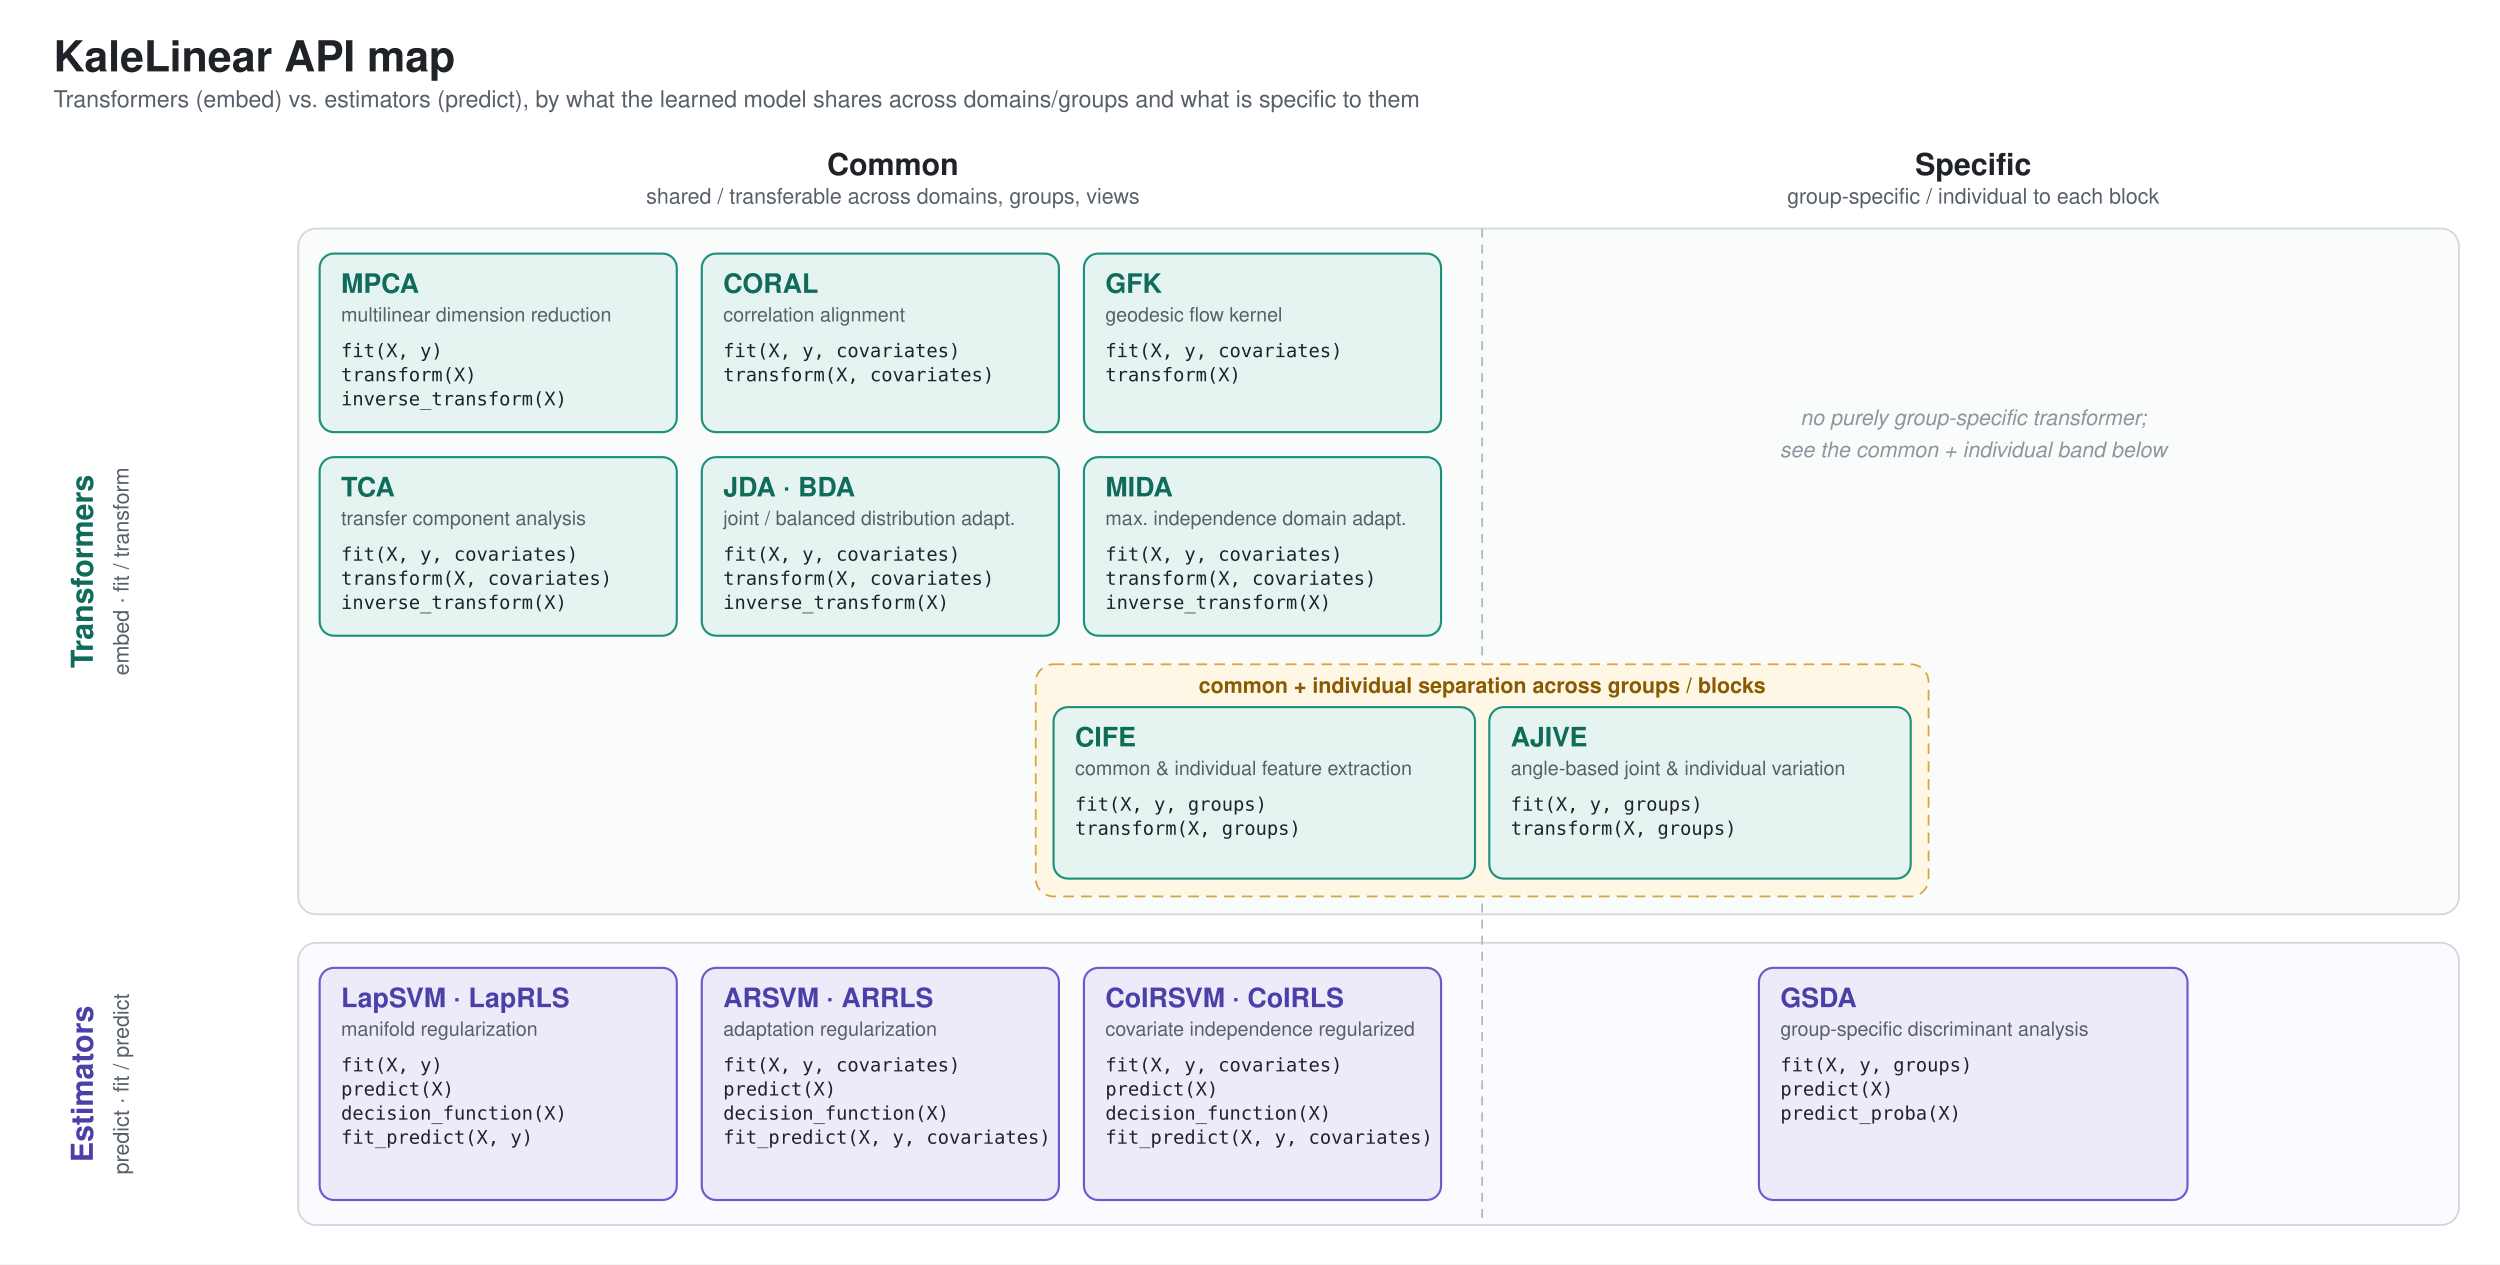
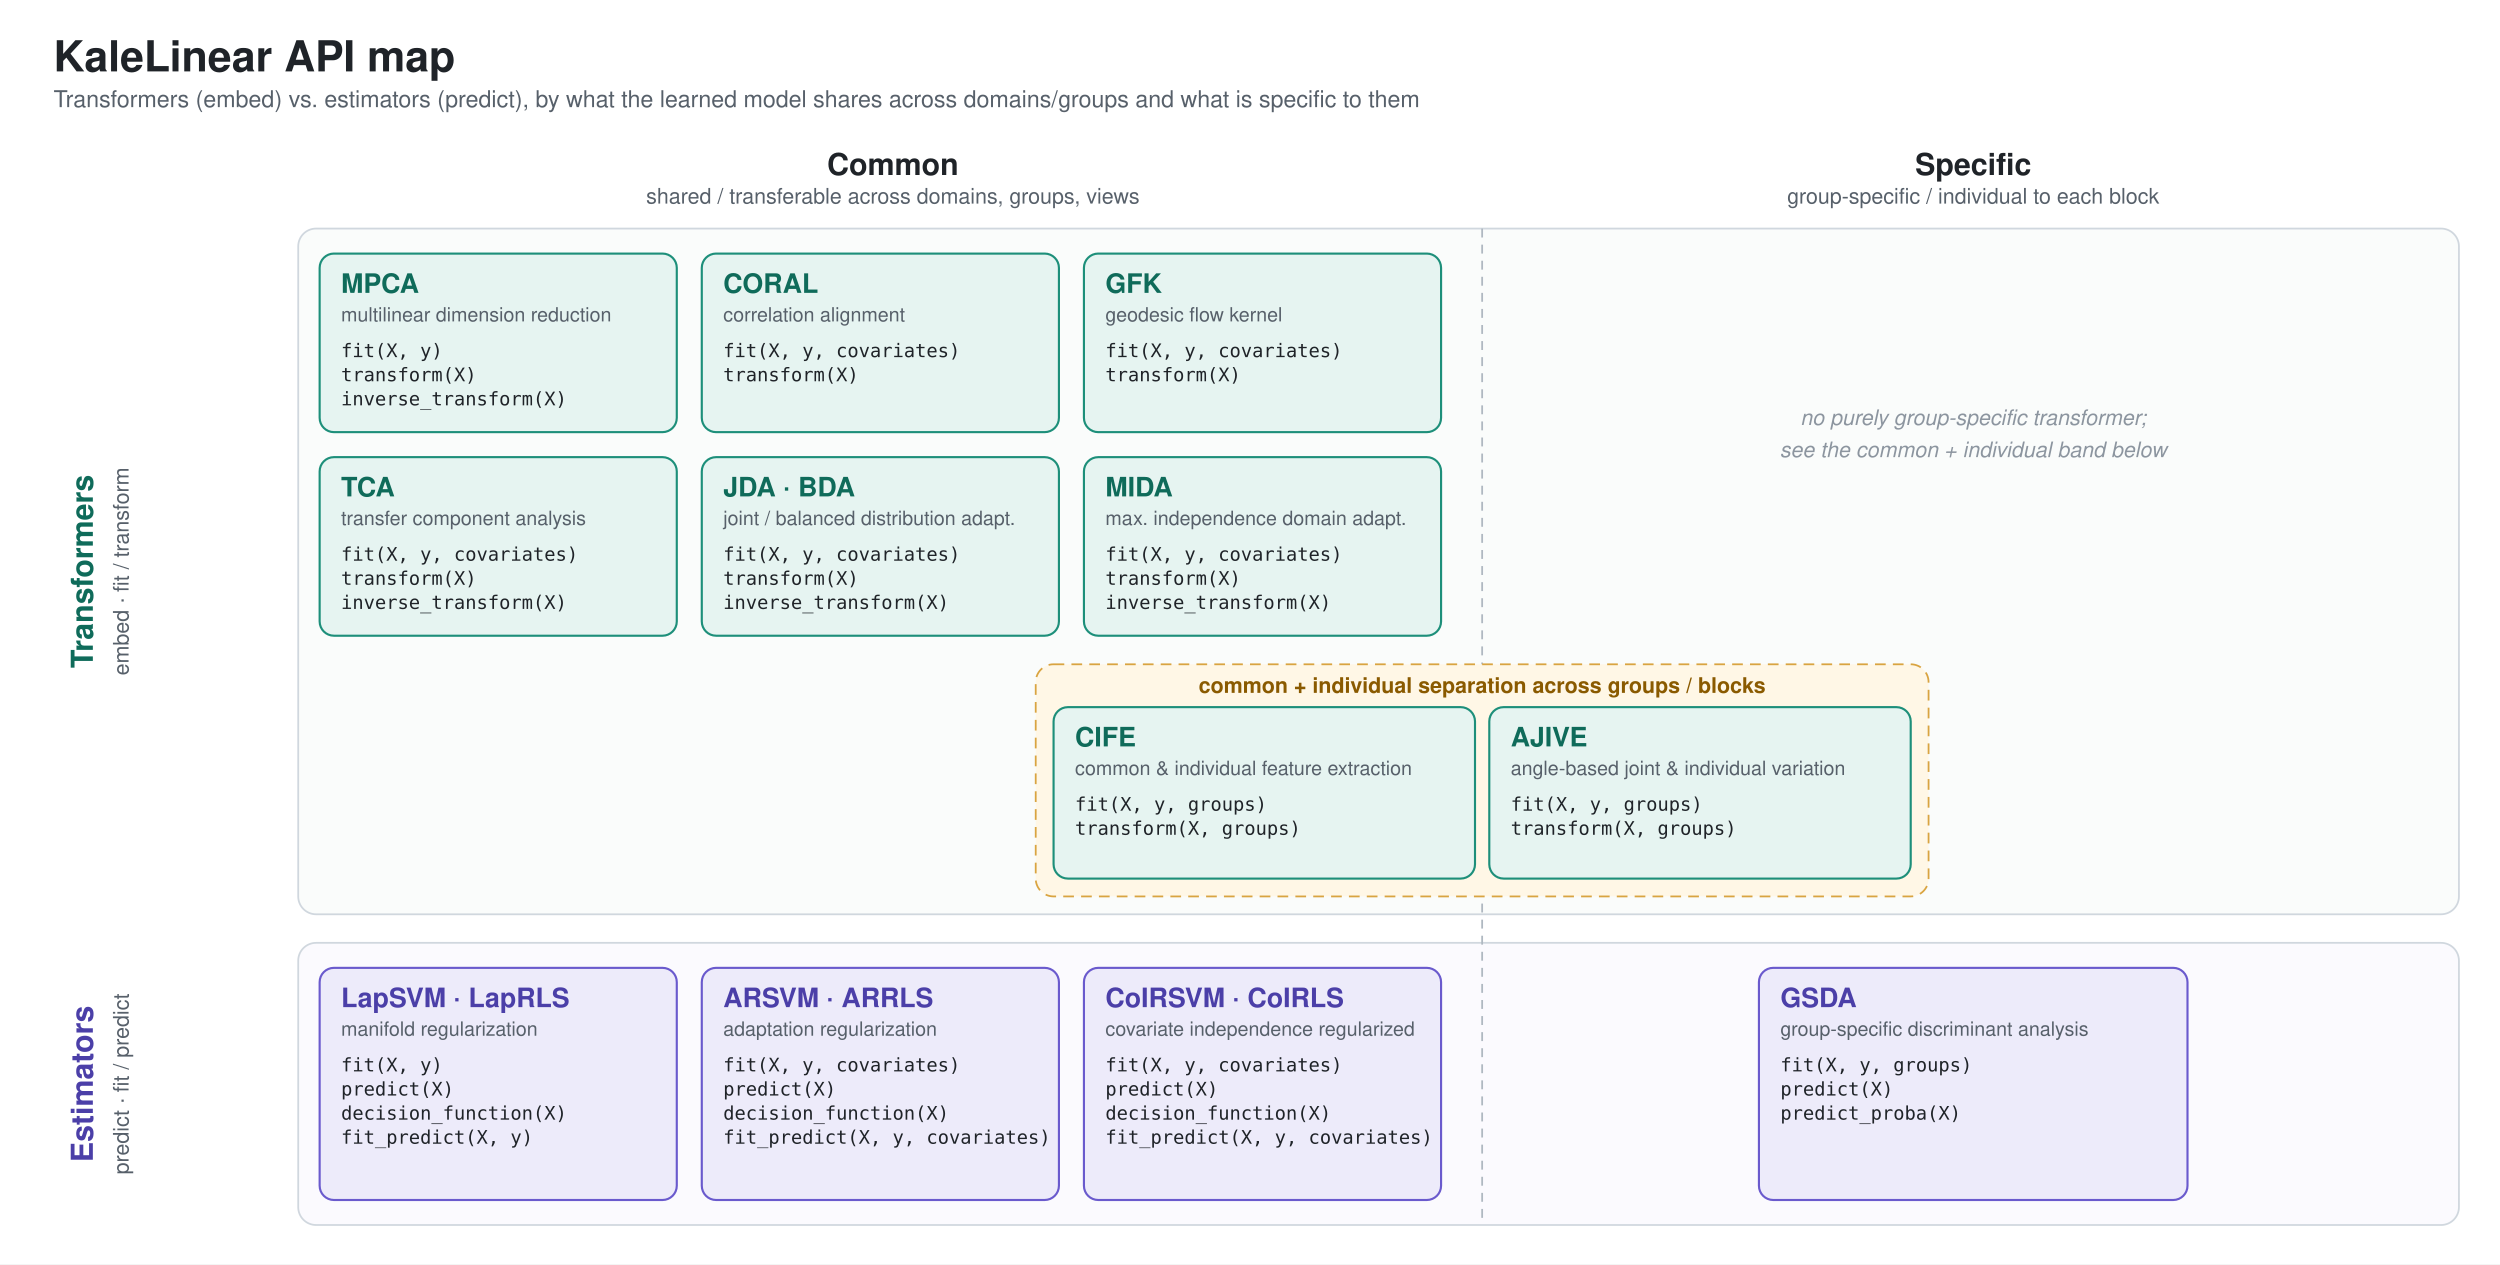
<svg xmlns="http://www.w3.org/2000/svg" viewBox="0 0 1400 708" width="1400" height="708" font-family="Helvetica, Arial, sans-serif">
  <style>
.title{font-size:24px;font-weight:700;fill:#1f2328}
.sub{font-size:13px;fill:#57606a}
.colhead{font-size:17px;font-weight:700;fill:#1f2328}
.colsub{font-size:12px;fill:#57606a}
.rowhead{font-size:17px;font-weight:700}
.rowsub{font-size:12px;fill:#57606a}
.name{font-size:15px;font-weight:700}
.tag{font-size:11px;fill:#57606a}
.code{font-size:10.5px;font-family:"DejaVu Sans Mono",Menlo,Consolas,monospace;fill:#1f2328}
.note{font-size:12px;font-style:italic;fill:#8c959f}
.band{font-size:12px;font-weight:600;fill:#8a5a00}
</style>
  <rect width="1400" height="708" fill="#ffffff" />
  <text x="30" y="40" class="title">KaleLinear API map</text>
  <text x="30" y="60" class="sub">Transformers (embed) vs. estimators (predict), by what the learned model shares across domains/groups and what is specific to them</text>
  <text x="500.0" y="98" text-anchor="middle" class="colhead">Common</text>
  <text x="500.0" y="114" text-anchor="middle" class="colsub">shared / transferable across domains, groups, views</text>
  <text x="1105.0" y="98" text-anchor="middle" class="colhead">Specific</text>
  <text x="1105.0" y="114" text-anchor="middle" class="colsub">group-specific / individual to each block</text>
  <rect x="167" y="128" width="1210" height="384" rx="10" fill="#FAFCFB" stroke="#d0d7de" />
  <rect x="167" y="528" width="1210" height="158" rx="10" fill="#FBFAFE" stroke="#d0d7de" />
  <line x1="830.0" y1="128" x2="830.0" y2="686" stroke="#afb8c1" stroke-dasharray="5 4" />
  <text transform="translate(52,320.0) rotate(-90)" text-anchor="middle" class="rowhead" fill="#0F6B5A">Transformers</text>
  <text transform="translate(72,320.0) rotate(-90)" text-anchor="middle" class="rowsub">embed · fit / transform</text>
  <text transform="translate(52,607.0) rotate(-90)" text-anchor="middle" class="rowhead" fill="#4B3FA8">Estimators</text>
  <text transform="translate(72,607.0) rotate(-90)" text-anchor="middle" class="rowsub">predict · fit / predict</text>
  <rect x="179" y="142" width="200" height="100" rx="8" fill="#E6F4F1" stroke="#1D8F7A" stroke-width="1.2" />
  <text x="191" y="164" class="name" fill="#0F6B5A">MPCA</text>
  <text x="191" y="180" class="tag">multilinear dimension reduction</text>
  <text x="191" y="200" class="code">fit(X, y)</text>
  <text x="191" y="213.5" class="code">transform(X)</text>
  <text x="191" y="227.0" class="code">inverse_transform(X)</text>
  <rect x="393" y="142" width="200" height="100" rx="8" fill="#E6F4F1" stroke="#1D8F7A" stroke-width="1.2" />
  <text x="405" y="164" class="name" fill="#0F6B5A">CORAL</text>
  <text x="405" y="180" class="tag">correlation alignment</text>
  <text x="405" y="200" class="code">fit(X, y, covariates)</text>
-   <text x="405" y="213.5" class="code">transform(X, covariates)</text>
+   <text x="405" y="213.5" class="code">transform(X)</text>
  <rect x="607" y="142" width="200" height="100" rx="8" fill="#E6F4F1" stroke="#1D8F7A" stroke-width="1.2" />
  <text x="619" y="164" class="name" fill="#0F6B5A">GFK</text>
  <text x="619" y="180" class="tag">geodesic flow kernel</text>
  <text x="619" y="200" class="code">fit(X, y, covariates)</text>
  <text x="619" y="213.5" class="code">transform(X)</text>
  <rect x="179" y="256" width="200" height="100" rx="8" fill="#E6F4F1" stroke="#1D8F7A" stroke-width="1.2" />
  <text x="191" y="278" class="name" fill="#0F6B5A">TCA</text>
  <text x="191" y="294" class="tag">transfer component analysis</text>
  <text x="191" y="314" class="code">fit(X, y, covariates)</text>
-   <text x="191" y="327.5" class="code">transform(X, covariates)</text>
+   <text x="191" y="327.5" class="code">transform(X)</text>
  <text x="191" y="341.0" class="code">inverse_transform(X)</text>
  <rect x="393" y="256" width="200" height="100" rx="8" fill="#E6F4F1" stroke="#1D8F7A" stroke-width="1.2" />
  <text x="405" y="278" class="name" fill="#0F6B5A">JDA · BDA</text>
  <text x="405" y="294" class="tag">joint / balanced distribution adapt.</text>
  <text x="405" y="314" class="code">fit(X, y, covariates)</text>
-   <text x="405" y="327.5" class="code">transform(X, covariates)</text>
+   <text x="405" y="327.5" class="code">transform(X)</text>
  <text x="405" y="341.0" class="code">inverse_transform(X)</text>
  <rect x="607" y="256" width="200" height="100" rx="8" fill="#E6F4F1" stroke="#1D8F7A" stroke-width="1.2" />
  <text x="619" y="278" class="name" fill="#0F6B5A">MIDA</text>
  <text x="619" y="294" class="tag">max. independence domain adapt.</text>
  <text x="619" y="314" class="code">fit(X, y, covariates)</text>
-   <text x="619" y="327.5" class="code">transform(X, covariates)</text>
+   <text x="619" y="327.5" class="code">transform(X)</text>
  <text x="619" y="341.0" class="code">inverse_transform(X)</text>
  <text x="1105.0" y="238" text-anchor="middle" class="note">no purely group-specific transformer;</text>
  <text x="1105.0" y="256" text-anchor="middle" class="note">see the common + individual band below</text>
  <rect x="580" y="372" width="500" height="130" rx="10" fill="#FFF7E6" stroke="#D9A441" stroke-dasharray="6 4" />
  <text x="830.0" y="388" text-anchor="middle" class="band">common + individual separation across groups / blocks</text>
  <rect x="590" y="396" width="236" height="96" rx="8" fill="#E6F4F1" stroke="#1D8F7A" stroke-width="1.2" />
  <text x="602" y="418" class="name" fill="#0F6B5A">CIFE</text>
  <text x="602" y="434" class="tag">common &amp; individual feature extraction</text>
  <text x="602" y="454" class="code">fit(X, y, groups)</text>
  <text x="602" y="467.5" class="code">transform(X, groups)</text>
  <rect x="834" y="396" width="236" height="96" rx="8" fill="#E6F4F1" stroke="#1D8F7A" stroke-width="1.2" />
  <text x="846" y="418" class="name" fill="#0F6B5A">AJIVE</text>
  <text x="846" y="434" class="tag">angle-based joint &amp; individual variation</text>
  <text x="846" y="454" class="code">fit(X, y, groups)</text>
  <text x="846" y="467.5" class="code">transform(X, groups)</text>
  <rect x="179" y="542" width="200" height="130" rx="8" fill="#EDEBFA" stroke="#6A5ACD" stroke-width="1.2" />
  <text x="191" y="564" class="name" fill="#4B3FA8">LapSVM · LapRLS</text>
  <text x="191" y="580" class="tag">manifold regularization</text>
  <text x="191" y="600" class="code">fit(X, y)</text>
  <text x="191" y="613.5" class="code">predict(X)</text>
  <text x="191" y="627.0" class="code">decision_function(X)</text>
  <text x="191" y="640.5" class="code">fit_predict(X, y)</text>
  <rect x="393" y="542" width="200" height="130" rx="8" fill="#EDEBFA" stroke="#6A5ACD" stroke-width="1.2" />
  <text x="405" y="564" class="name" fill="#4B3FA8">ARSVM · ARRLS</text>
  <text x="405" y="580" class="tag">adaptation regularization</text>
  <text x="405" y="600" class="code">fit(X, y, covariates)</text>
  <text x="405" y="613.5" class="code">predict(X)</text>
  <text x="405" y="627.0" class="code">decision_function(X)</text>
  <text x="405" y="640.5" class="code">fit_predict(X, y, covariates)</text>
  <rect x="607" y="542" width="200" height="130" rx="8" fill="#EDEBFA" stroke="#6A5ACD" stroke-width="1.2" />
  <text x="619" y="564" class="name" fill="#4B3FA8">CoIRSVM · CoIRLS</text>
  <text x="619" y="580" class="tag">covariate independence regularized</text>
  <text x="619" y="600" class="code">fit(X, y, covariates)</text>
  <text x="619" y="613.5" class="code">predict(X)</text>
  <text x="619" y="627.0" class="code">decision_function(X)</text>
  <text x="619" y="640.5" class="code">fit_predict(X, y, covariates)</text>
  <rect x="985.0" y="542" width="240" height="130" rx="8" fill="#EDEBFA" stroke="#6A5ACD" stroke-width="1.2" />
  <text x="997.0" y="564" class="name" fill="#4B3FA8">GSDA</text>
  <text x="997.0" y="580" class="tag">group-specific discriminant analysis</text>
  <text x="997.0" y="600" class="code">fit(X, y, groups)</text>
  <text x="997.0" y="613.5" class="code">predict(X)</text>
  <text x="997.0" y="627.0" class="code">predict_proba(X)</text>
</svg>
